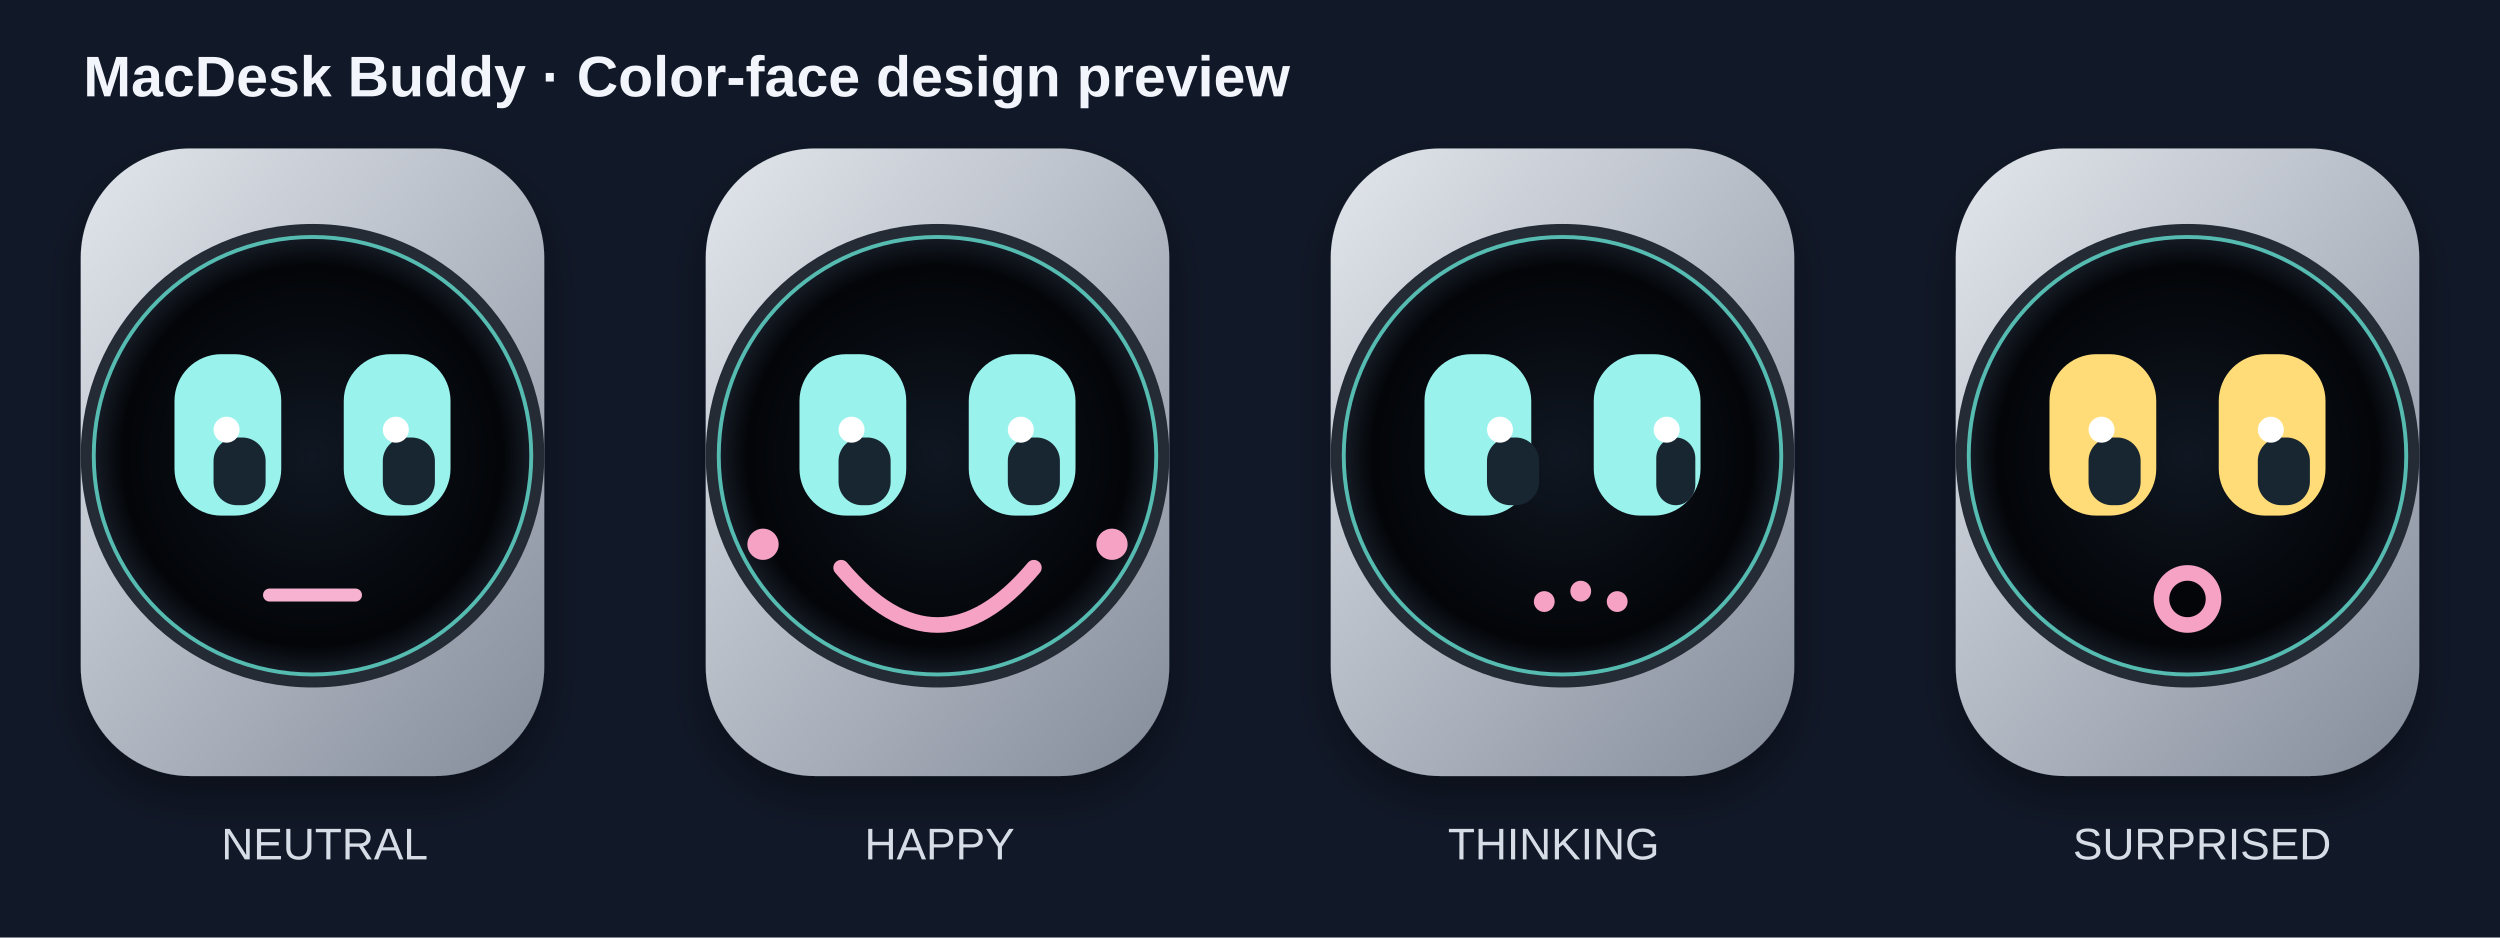
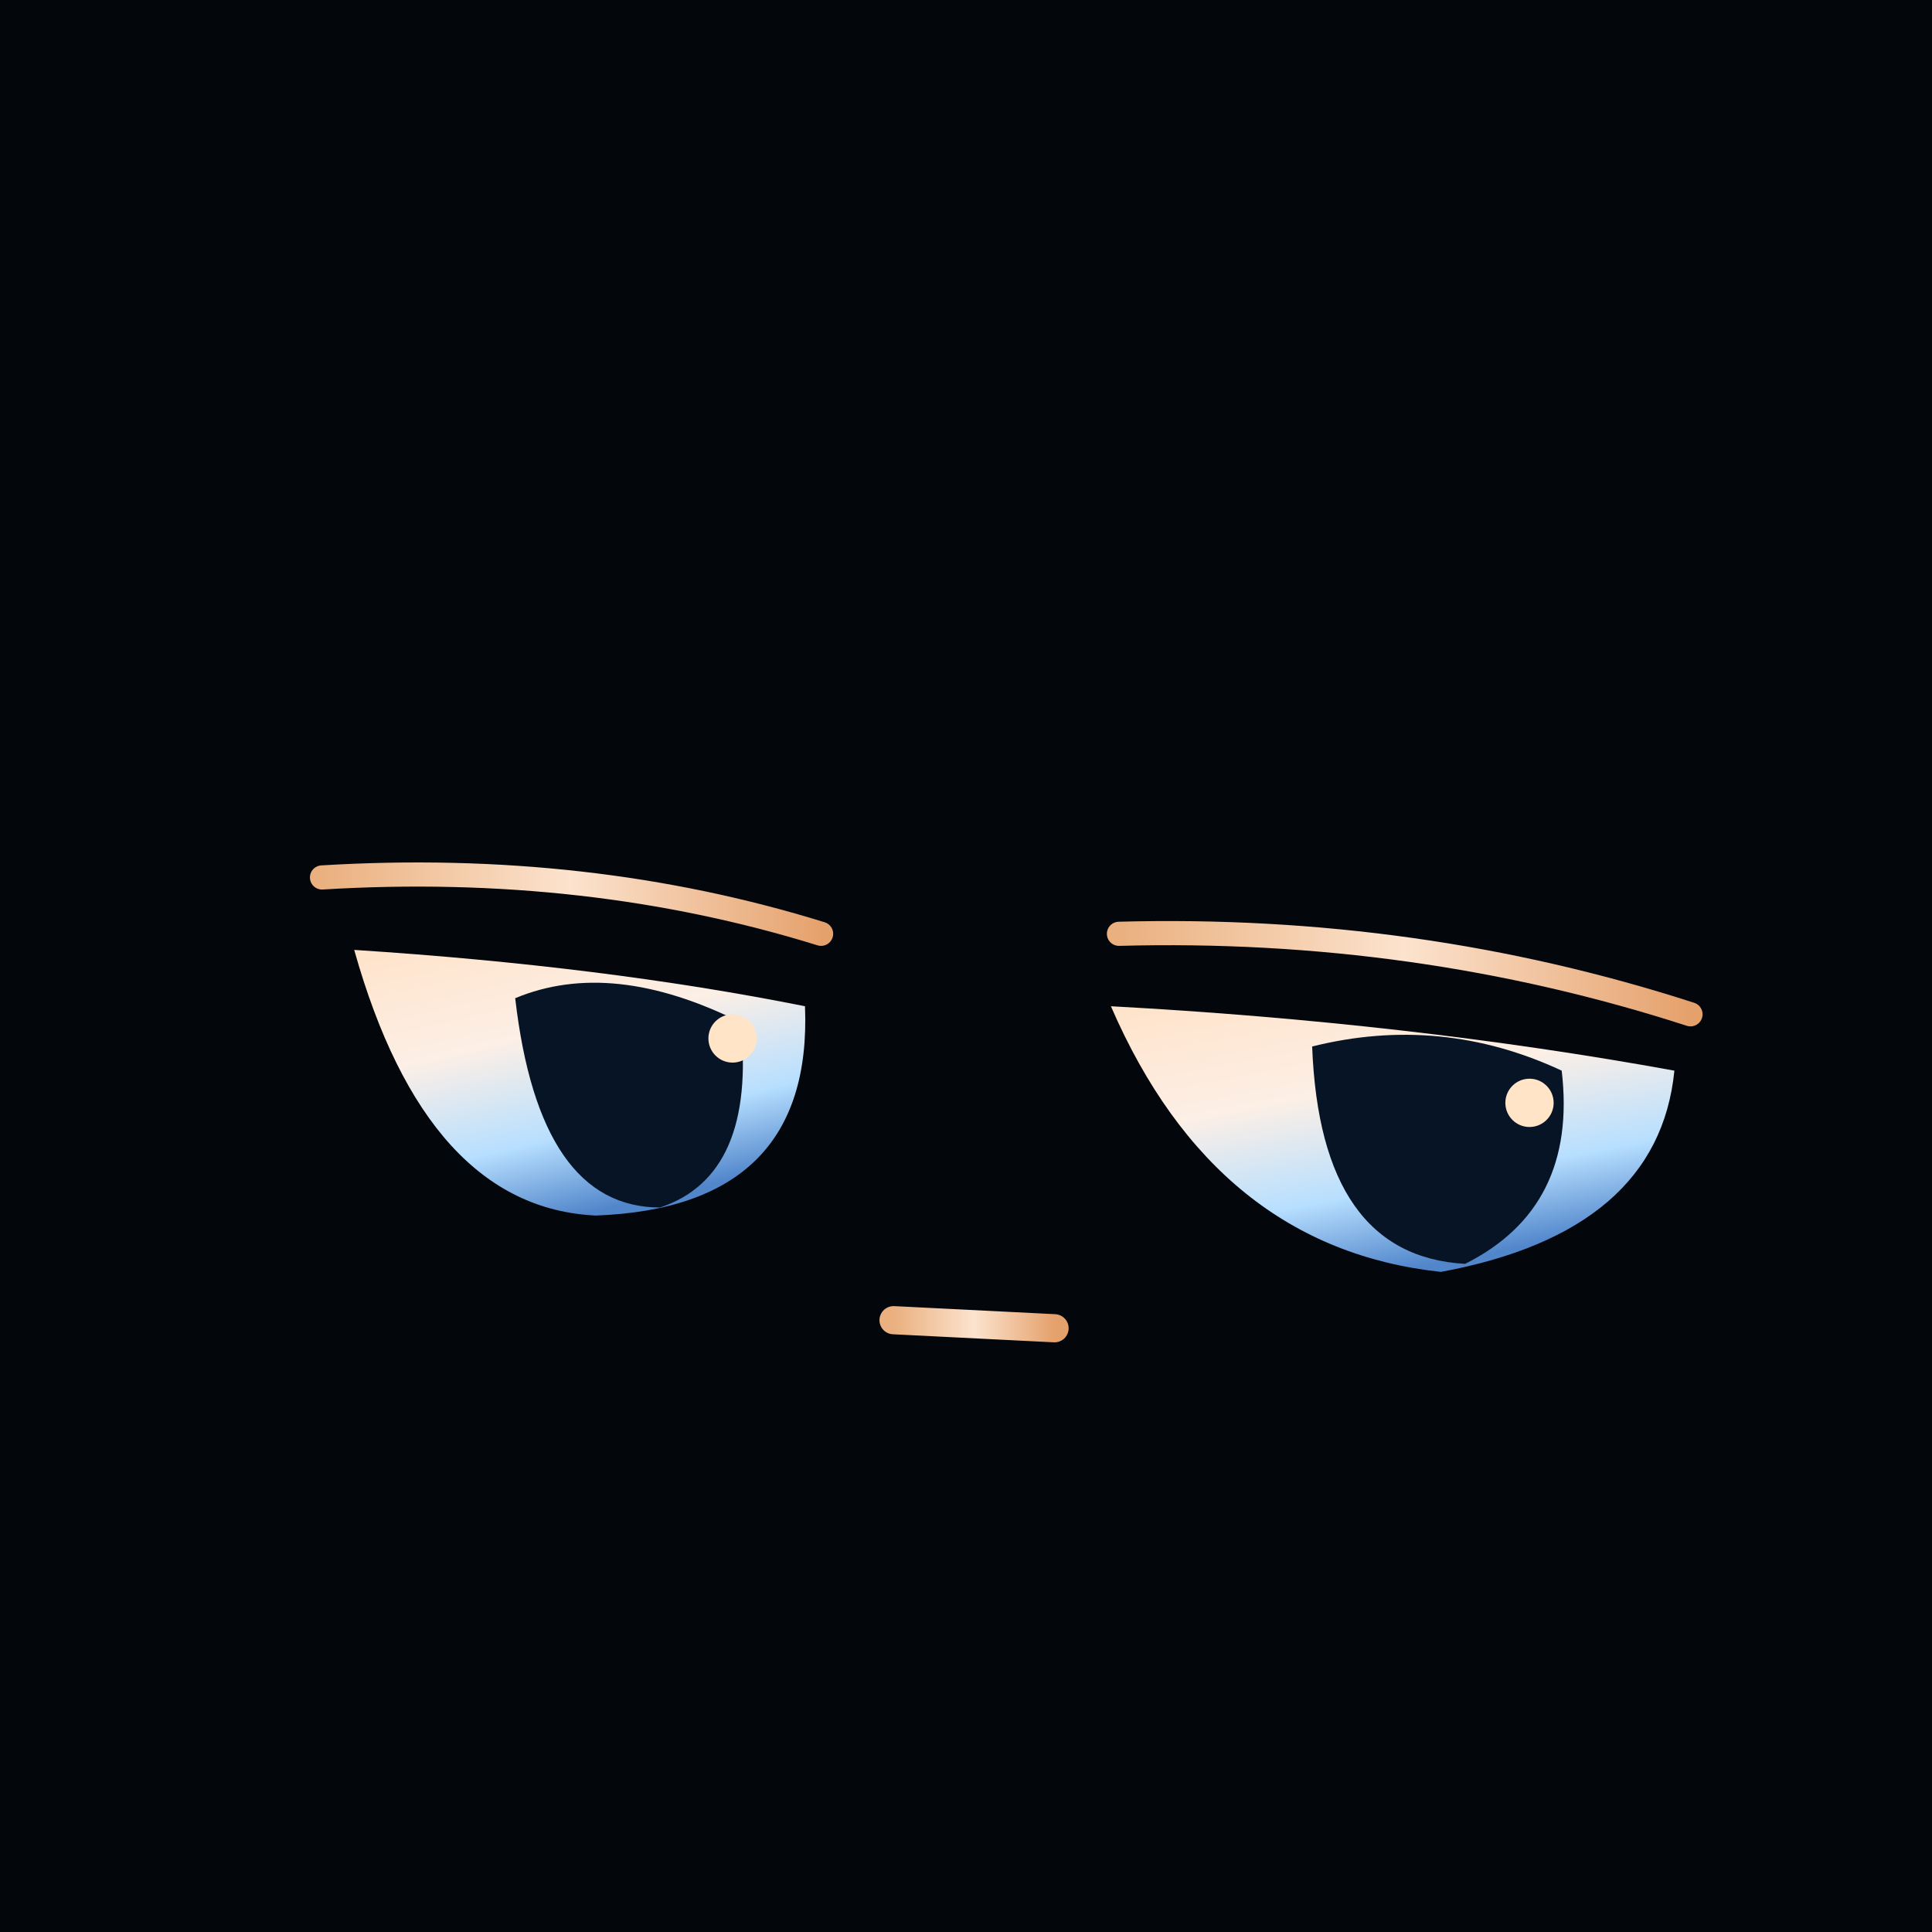
- <svg xmlns="http://www.w3.org/2000/svg" width="960" height="360" viewBox="0 0 960 360" role="img" aria-label="Four MacDesk Buddy round IPS display concepts showing neutral, happy, thinking and surprised colorful expressions">
+ <svg xmlns="http://www.w3.org/2000/svg" width="240" height="240" viewBox="0 0 240 240" role="img" aria-label="A single understated digital face on black: two half-lidded blue-white eyes and a small neutral mouth; vector sketch only">
  <defs>
-     <radialGradient id="glass">
-       <stop offset="0" stop-color="#101722" />
-       <stop offset=".87" stop-color="#030508" />
-       <stop offset="1" stop-color="#151b25" />
-     </radialGradient>
-     <linearGradient id="case" x1="0" y1="0" x2="0.9" y2="1">
-       <stop stop-color="#e2e6ec" />
-       <stop offset="1" stop-color="#89919f" />
+     <linearGradient id="iris" x1=".1" y1="0" x2=".5" y2="1">
+       <stop stop-color="#ffe4cc" />
+       <stop offset=".38" stop-color="#fcefe6" />
+       <stop offset=".73" stop-color="#b7dfff" />
+       <stop offset="1" stop-color="#5186cb" />
    </linearGradient>
-     <filter id="shadow">
-       <feDropShadow dx="0" dy="8" stdDeviation="8" flood-color="#000" flood-opacity=".35" />
-     </filter>
+     <linearGradient id="upper" x1="0" y1="0" x2="1" y2="0">
+       <stop stop-color="#eab07f" />
+       <stop offset=".5" stop-color="#fce3ce" />
+       <stop offset="1" stop-color="#e5a16c" />
+     </linearGradient>
  </defs>
-   <rect width="960" height="360" fill="#111827" />
-   <text x="32" y="37" font-family="Arial,sans-serif" font-size="22" font-weight="bold" fill="#f3f5fc">MacDesk Buddy · Color-face design preview</text>
-   <g transform="translate(120 175)">
-     <rect x="-89" y="-118" width="178" height="241" rx="42" fill="url(#case)" filter="url(#shadow)" />
-     <circle r="89" fill="#252b35" />
-     <circle r="84" fill="url(#glass)" stroke="#56bcb2" stroke-width="1.5" />
-     <rect x="-53" y="-39" width="41" height="62" rx="18" fill="#9af2ec" />
-     <rect x="12" y="-39" width="41" height="62" rx="18" fill="#9af2ec" />
-     <rect x="-38" y="-7" width="20" height="26" rx="9" fill="#172631" />
-     <rect x="27" y="-7" width="20" height="26" rx="9" fill="#172631" />
-     <circle cx="-33" cy="-10" r="5" fill="#fff" />
-     <circle cx="32" cy="-10" r="5" fill="#fff" />
-     <rect x="-19" y="51" width="38" height="5" rx="2.5" fill="#f6b2d0" />
-     <text x="-35" y="155" font-family="Arial" font-size="17" fill="#d7dde7">NEUTRAL</text>
-   </g>
-   <g transform="translate(360 175)">
-     <rect x="-89" y="-118" width="178" height="241" rx="42" fill="url(#case)" filter="url(#shadow)" />
-     <circle r="89" fill="#252b35" />
-     <circle r="84" fill="url(#glass)" stroke="#56bcb2" stroke-width="1.5" />
-     <rect x="-53" y="-39" width="41" height="62" rx="18" fill="#9af2ec" />
-     <rect x="12" y="-39" width="41" height="62" rx="18" fill="#9af2ec" />
-     <rect x="-38" y="-7" width="20" height="26" rx="9" fill="#172631" />
-     <rect x="27" y="-7" width="20" height="26" rx="9" fill="#172631" />
-     <circle cx="-33" cy="-10" r="5" fill="#fff" />
-     <circle cx="32" cy="-10" r="5" fill="#fff" />
-     <circle cx="-67" cy="34" r="6" fill="#f6a2c5" />
-     <circle cx="67" cy="34" r="6" fill="#f6a2c5" />
-     <path d="M-37 43 Q0 87 37 43" stroke="#f6a2c5" stroke-width="6" fill="none" stroke-linecap="round" />
-     <text x="-28" y="155" font-family="Arial" font-size="17" fill="#d7dde7">HAPPY</text>
-   </g>
-   <g transform="translate(600 175)">
-     <rect x="-89" y="-118" width="178" height="241" rx="42" fill="url(#case)" filter="url(#shadow)" />
-     <circle r="89" fill="#252b35" />
-     <circle r="84" fill="url(#glass)" stroke="#56bcb2" stroke-width="1.5" />
-     <rect x="-53" y="-39" width="41" height="62" rx="18" fill="#9af2ec" />
-     <rect x="12" y="-39" width="41" height="62" rx="18" fill="#9af2ec" />
-     <rect x="-29" y="-7" width="20" height="26" rx="9" fill="#172631" />
-     <rect x="36" y="-7" width="15" height="26" rx="8" fill="#172631" />
-     <circle cx="-24" cy="-10" r="5" fill="#fff" />
-     <circle cx="40" cy="-10" r="5" fill="#fff" />
-     <circle cx="-7" cy="56" r="4" fill="#f6a2c5" />
-     <circle cx="7" cy="52" r="4" fill="#f6a2c5" />
-     <circle cx="21" cy="56" r="4" fill="#f6a2c5" />
-     <text x="-44" y="155" font-family="Arial" font-size="17" fill="#d7dde7">THINKING</text>
-   </g>
-   <g transform="translate(840 175)">
-     <rect x="-89" y="-118" width="178" height="241" rx="42" fill="url(#case)" filter="url(#shadow)" />
-     <circle r="89" fill="#252b35" />
-     <circle r="84" fill="url(#glass)" stroke="#56bcb2" stroke-width="1.5" />
-     <rect x="-53" y="-39" width="41" height="62" rx="18" fill="#ffdc78" />
-     <rect x="12" y="-39" width="41" height="62" rx="18" fill="#ffdc78" />
-     <rect x="-38" y="-7" width="20" height="26" rx="9" fill="#172631" />
-     <rect x="27" y="-7" width="20" height="26" rx="9" fill="#172631" />
-     <circle cx="-33" cy="-10" r="5" fill="#fff" />
-     <circle cx="32" cy="-10" r="5" fill="#fff" />
-     <circle cx="0" cy="55" r="13" fill="#f6a2c5" />
-     <circle cx="0" cy="55" r="7" fill="#030508" />
-     <text x="-44" y="155" font-family="Arial" font-size="17" fill="#d7dde7">SURPRISED</text>
+   <rect width="240" height="240" fill="#03060b" />
+   <g stroke-linejoin="round" stroke-linecap="round">
+     <path d="M40 109 Q73 107 102 116" stroke="url(#upper)" stroke-width="3" fill="none" />
+     <path d="M139 116 Q176 115 210 126" stroke="url(#upper)" stroke-width="3" fill="none" />
+     <path d="M44 118 Q75 120 100 125 Q101 150 74 151 Q53 150 44 118Z" fill="url(#iris)" />
+     <path d="M138 125 Q175 127 208 133 Q206 153 179 158 Q151 155 138 125Z" fill="url(#iris)" />
+     <path d="M64 124 Q76 119 92 127 Q94 146 82 150 Q67 150 64 124Z" fill="#071426" />
+     <path d="M163 130 Q179 126 194 133 Q196 150 182 157 Q164 156 163 130Z" fill="#071426" />
+     <circle cx="91" cy="129" r="3" fill="#ffe4c8" />
+     <circle cx="190" cy="137" r="3" fill="#ffe4c8" />
+     <path d="M111 164 L131 165" stroke="url(#upper)" stroke-width="3.5" fill="none" />
  </g>
</svg>
